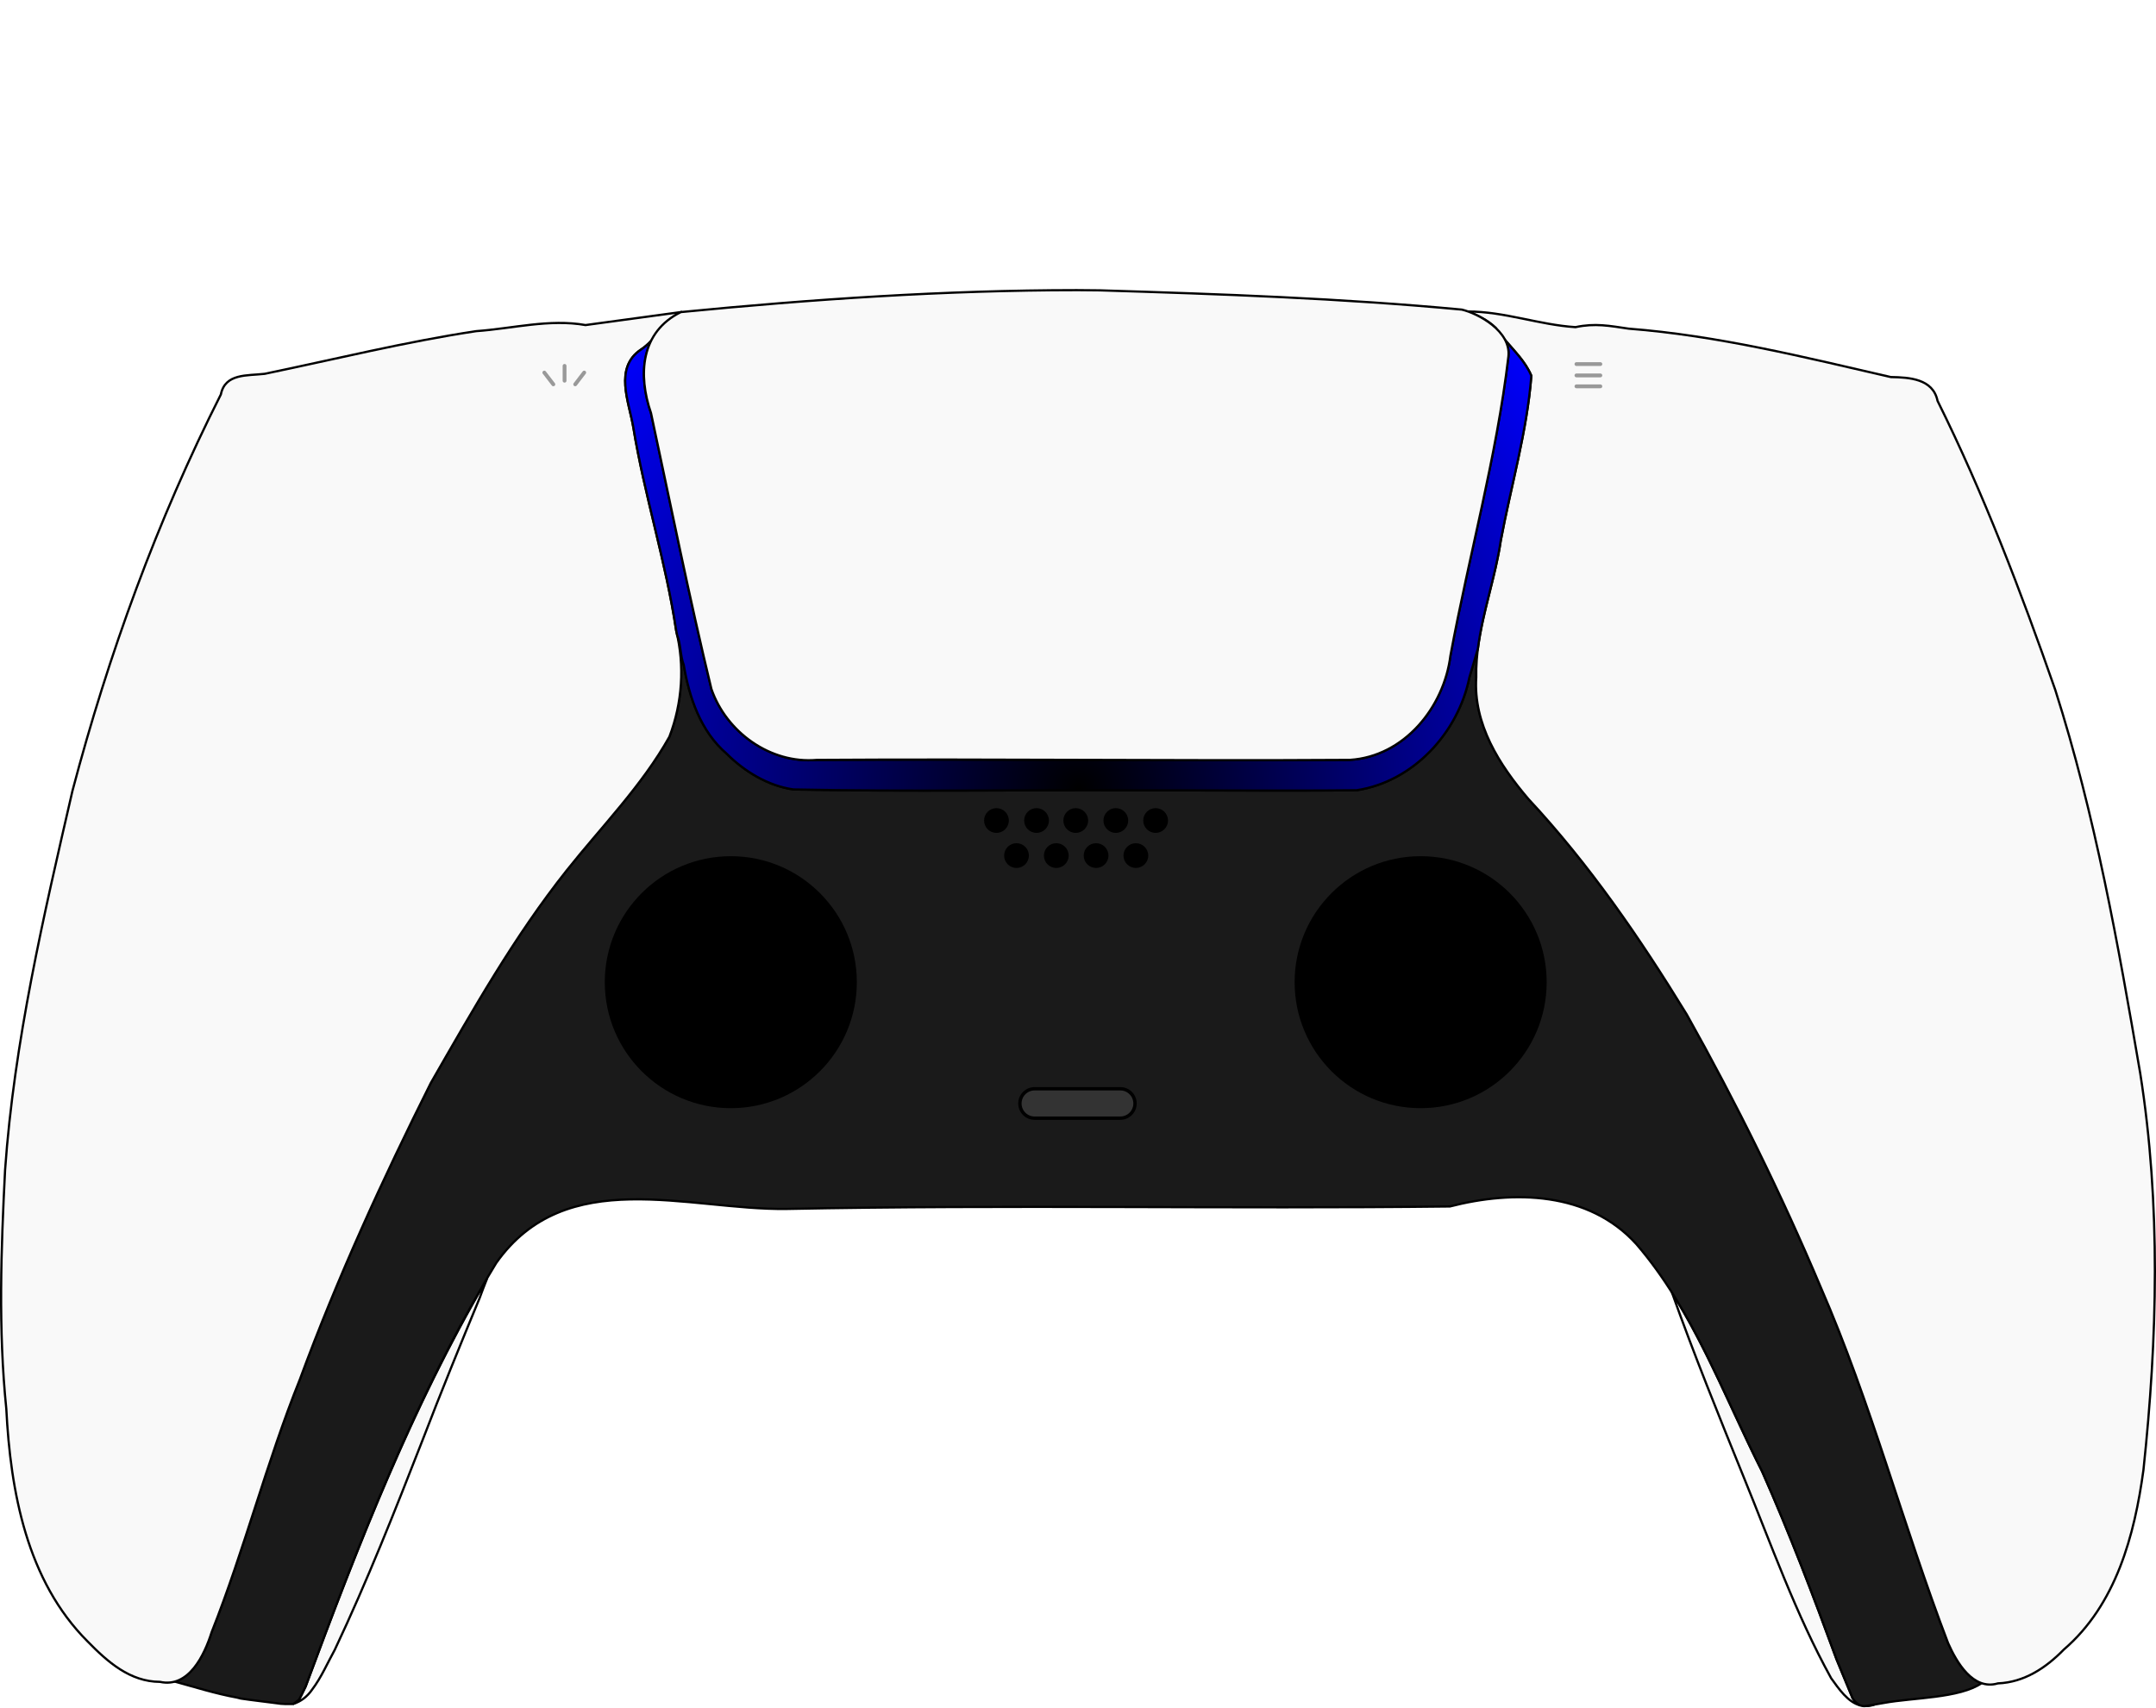
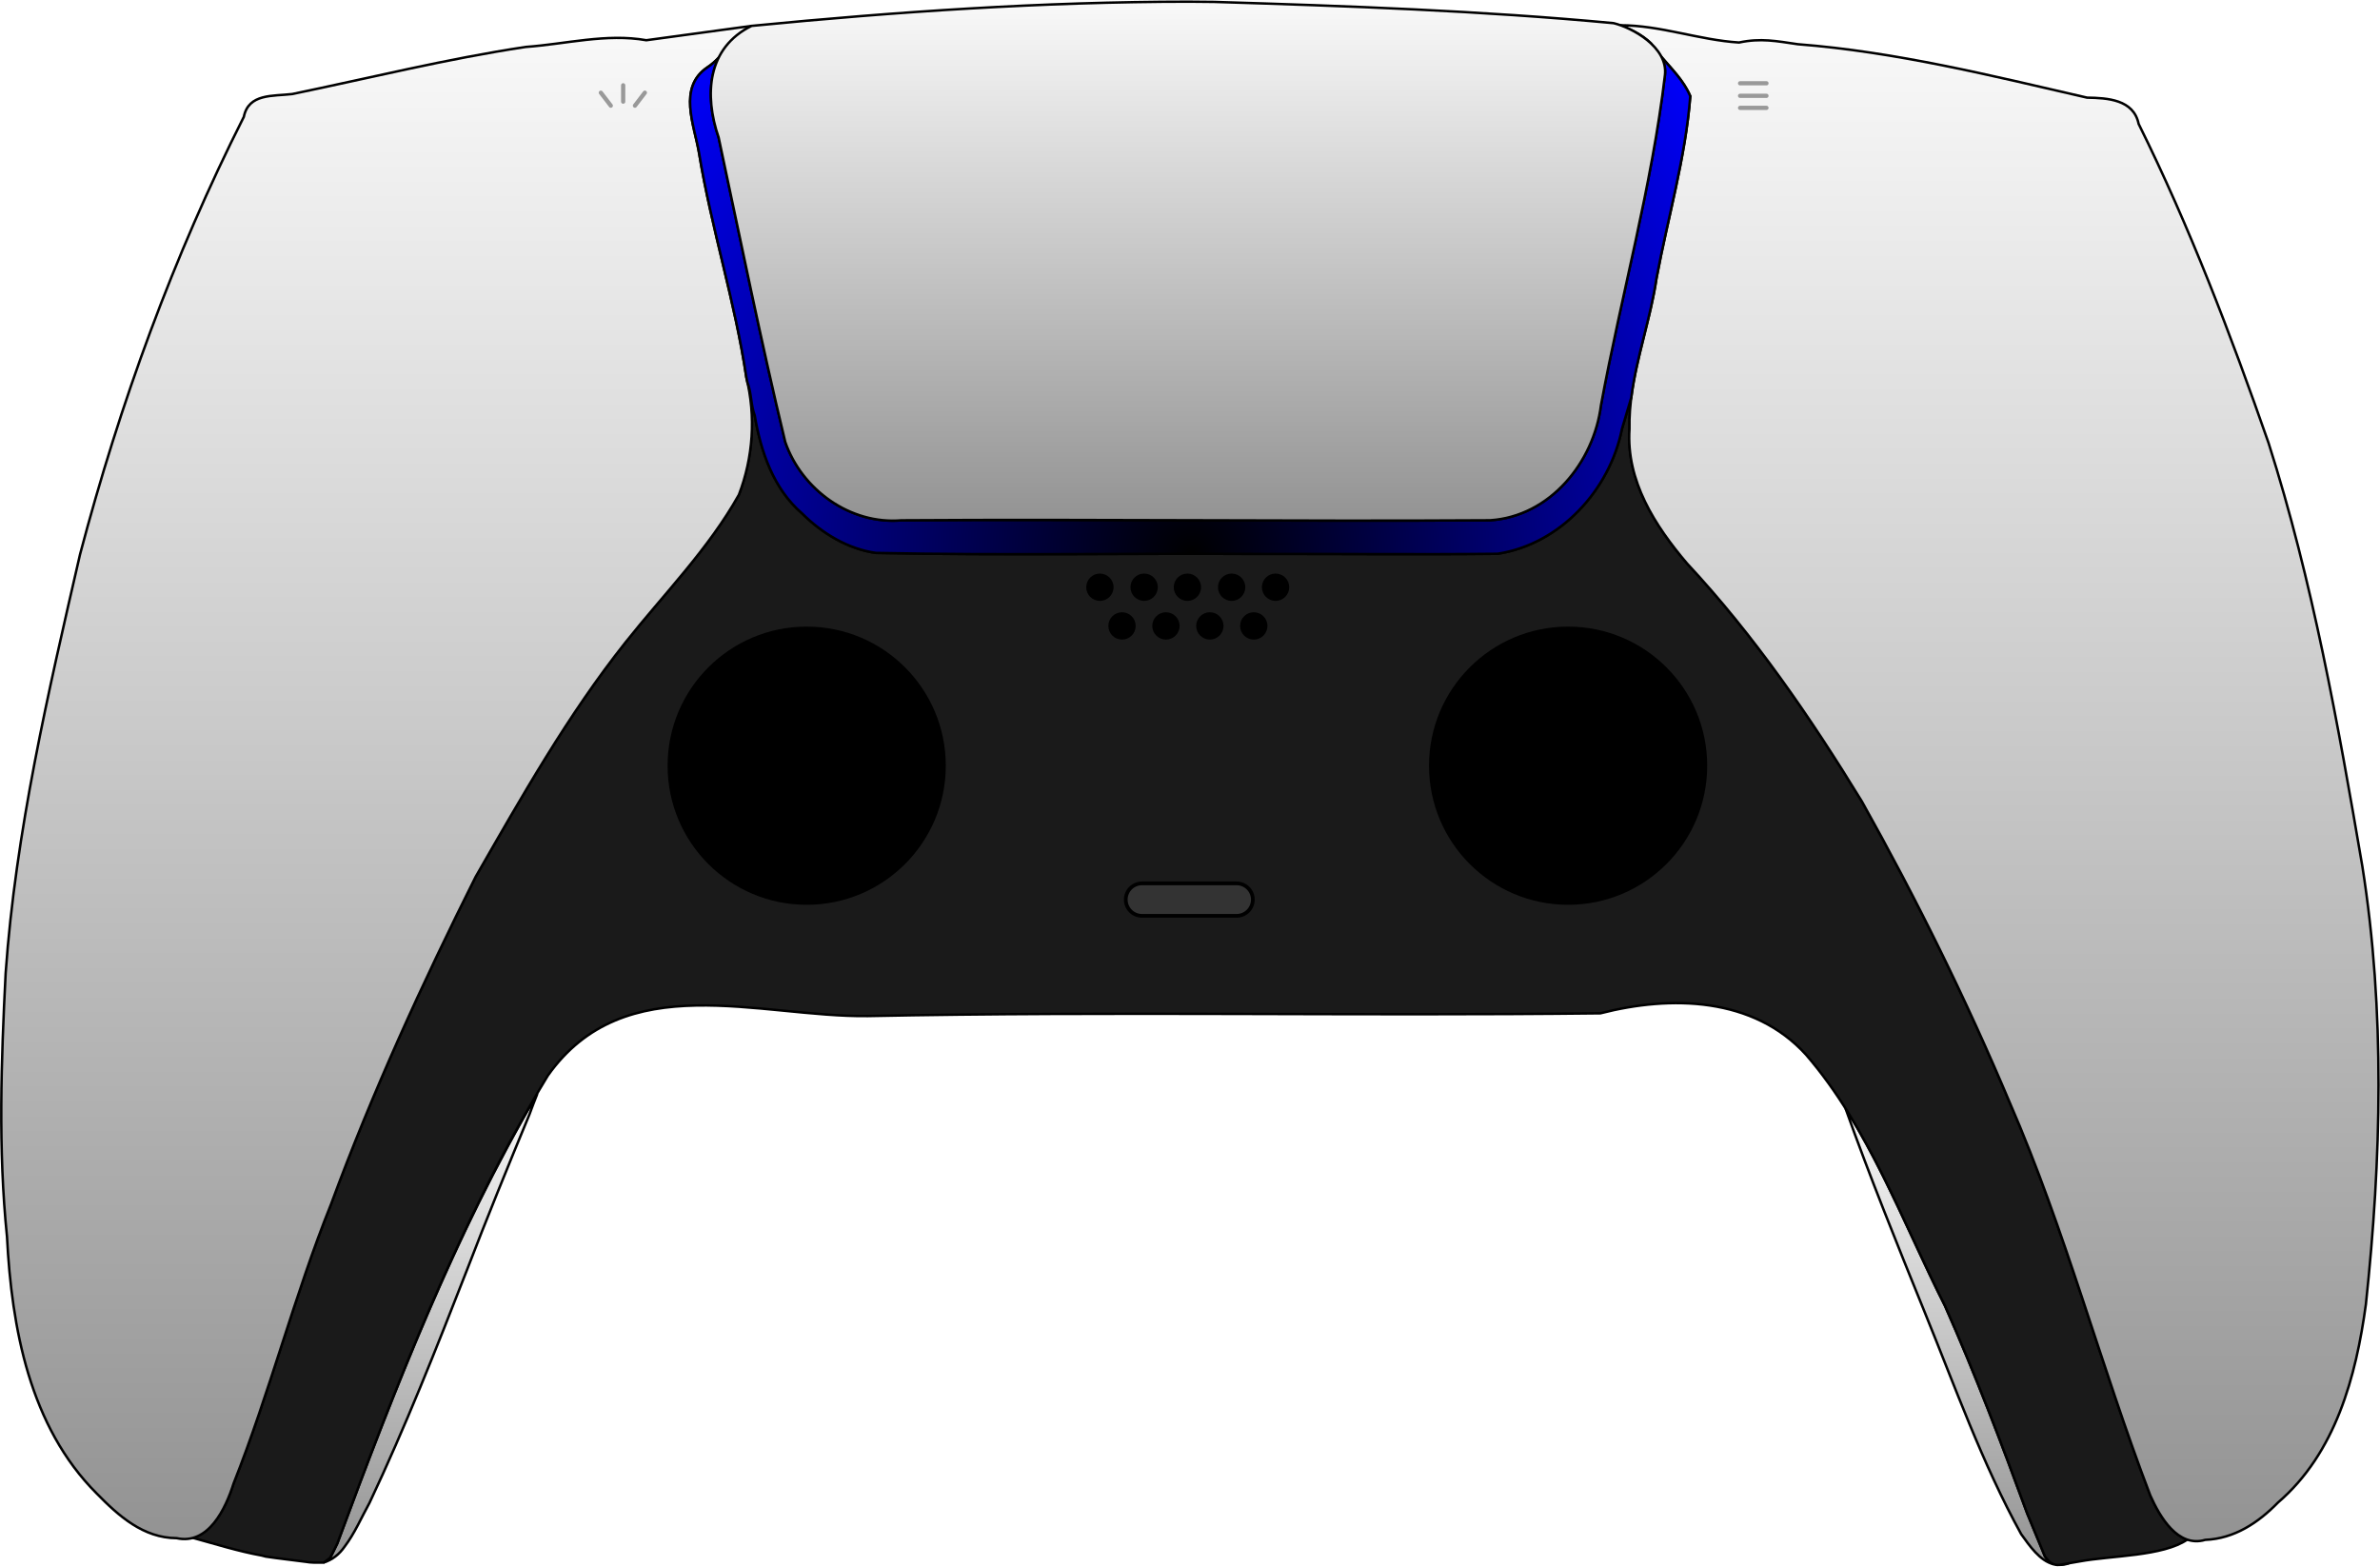
- <svg xmlns="http://www.w3.org/2000/svg" xmlns:xlink="http://www.w3.org/1999/xlink" width="1000mm" height="792.065mm" viewBox="0 0 1000 792.065" version="1.1" id="svg5">
-   <defs id="defs2">
-     <linearGradient id="linearGradient10241">
-       <stop style="stop-color:#000000;stop-opacity:1" offset="0" id="stop10237" />
-       <stop style="stop-color:#0000ff;stop-opacity:1" offset="1" id="stop10239" />
+ <svg xmlns="http://www.w3.org/2000/svg" width="3780" height="2488" viewBox="0 0 3780 2488" fill="none">
+   <path d="M2931.19 1760.59C2969.84 1869.23 3013.12 1976.13 3056.45 2082.98C3104.98 2201.88 3148 2323.85 3210.09 2436.52C3223.36 2454.83 3239.5 2479.05 3261.84 2484.42C3256.2 2482.28 3251.83 2477.45 3247.91 2472.02C3238.48 2449.18 3229.06 2426.34 3219.63 2403.5C3179.05 2292.49 3137.06 2181.98 3089.12 2073.93C3036.66 1970.25 2993.51 1859.02 2931.19 1760.59ZM3285.76 2482.84C3281.07 2483.66 3276.37 2484.49 3271.68 2485.28C3271.34 2485.34 3271.02 2485.36 3270.69 2485.4C3275.2 2485.43 3279.88 2484.88 3284.89 2483.17C3285.18 2483.06 3285.47 2482.95 3285.76 2482.84Z" fill="url(#paint0_linear_1_404)" stroke="black" stroke-width="3.898" />
+   <path d="M853.313 1737.34C721.324 1962.09 626.195 2207.34 535.798 2451.18C531.877 2458.8 528.464 2466.83 524.226 2474.18C520.682 2476.61 517.444 2479.94 513.713 2481.81C527.94 2477.35 538.925 2468.56 547.347 2456.36C563.398 2435.14 574.078 2410.03 586.942 2386.73C643.789 2266.29 692.74 2142.41 741.105 2018.39C773.11 1935.01 806.807 1852.29 840.957 1769.77C844.809 1758.92 849.086 1748.13 853.313 1737.34Z" fill="url(#paint1_linear_1_404)" stroke="black" stroke-width="3.898" />
+   <path d="M1187.01 607.288C1199.95 666.636 1195.36 728.746 1173.53 785.805C1125.37 871.759 1054.77 943.108 993.613 1020.03C901.773 1135.68 828.758 1264.92 755.327 1392.77C670.514 1562.03 591.256 1734.8 525.742 1912.61C467.259 2058.04 428.709 2210.51 371 2356.1C360.658 2388.88 340.106 2433.2 305.307 2442.15C340.59 2451.86 378.917 2463.92 415.559 2470.51C417.751 2471.08 419.944 2471.66 422.136 2472.23C442.91 2475.35 463.853 2477.6 484.692 2480.39C494.282 2482.17 504.009 2481.84 513.713 2481.81C517.444 2479.94 520.682 2476.61 524.227 2474.18C528.464 2466.83 531.877 2458.8 535.798 2451.18C630.048 2196.94 728.996 1940.93 869.986 1708.48C992.215 1535.34 1205.61 1615.86 1378.39 1613.73C1766.04 1605.92 2154.43 1613.93 2541.75 1609.38C2653.67 1580.56 2785.07 1583.2 2868.49 1675.2C2968.25 1790.91 3020.77 1938.84 3089.12 2073.93C3137.06 2181.98 3179.05 2292.49 3219.63 2403.5C3229.06 2426.34 3238.48 2449.18 3247.91 2472.02C3253.85 2480.25 3260.83 2487.14 3271.68 2485.28C3282.05 2483.53 3292.42 2481.69 3302.79 2479.89C3353.29 2470.54 3435.14 2471.93 3474.09 2445.12C3446.14 2435.66 3426.51 2400.67 3415.16 2375.05C3336.33 2168.95 3280.38 1954.13 3192.07 1751.44C3123.04 1587.69 3043.96 1427.82 2957.12 1272.88C2875.32 1139.24 2786.32 1009.64 2679.3 894.762C2628.35 834.818 2582.66 763.581 2587.99 681.568C2587.6 664.717 2588.76 648.053 2590.84 631.497C2585.88 648.162 2580.85 664.809 2575.97 681.5C2556.36 778.431 2478.07 864.158 2378.51 879.513C2251.31 880.883 2123.68 879.471 1996.32 879.787C1794.6 878.524 1592.79 882.315 1391.13 878.135C1346.92 872.039 1305.45 846.814 1273.99 815.481C1228.41 776.114 1208.55 717.549 1198.68 659.825C1192.53 643.745 1193.49 623.165 1187.01 607.288Z" fill="#1A1A1A" stroke="black" stroke-width="3.898" />
+   <path d="M1991.28 1015.81C2003.26 1015.81 2012.98 1006.1 2012.98 994.112C2012.98 982.127 2003.26 972.412 1991.28 972.412C1979.29 972.412 1969.58 982.127 1969.58 994.112C1969.58 1006.1 1979.29 1015.81 1991.28 1015.81Z" fill="black" />
+   <path d="M1921.53 1015.81C1933.51 1015.81 1943.23 1006.1 1943.23 994.112C1943.23 982.127 1933.51 972.412 1921.53 972.412C1909.54 972.412 1899.83 982.127 1899.83 994.112C1899.83 1006.1 1909.54 1015.81 1921.53 1015.81Z" fill="black" />
+   <path d="M1851.78 1015.81C1863.76 1015.81 1873.48 1006.1 1873.48 994.112C1873.48 982.127 1863.76 972.412 1851.78 972.412C1839.79 972.412 1830.08 982.127 1830.08 994.112C1830.08 1006.1 1839.79 1015.81 1851.78 1015.81Z" fill="black" />
+   <path d="M1782.03 1015.81C1794.02 1015.81 1803.73 1006.1 1803.73 994.112C1803.73 982.127 1794.02 972.412 1782.03 972.412C1770.05 972.412 1760.33 982.127 1760.33 994.112C1760.33 1006.1 1770.05 1015.81 1782.03 1015.81Z" fill="black" />
+   <path d="M2025.89 954.33C2037.88 954.33 2047.59 944.614 2047.59 932.63C2047.59 920.646 2037.88 910.931 2025.89 910.931C2013.91 910.931 2004.19 920.646 2004.19 932.63C2004.19 944.614 2013.91 954.33 2025.89 954.33Z" fill="black" />
+   <path d="M1956.14 954.33C1968.13 954.33 1977.84 944.614 1977.84 932.63C1977.84 920.646 1968.13 910.931 1956.14 910.931C1944.16 910.931 1934.44 920.646 1934.44 932.63C1934.44 944.614 1944.16 954.33 1956.14 954.33Z" fill="black" />
+   <path d="M1885.88 954.33C1897.86 954.33 1907.58 944.614 1907.58 932.63C1907.58 920.646 1897.86 910.931 1885.88 910.931C1873.89 910.931 1864.18 920.646 1864.18 932.63C1864.18 944.614 1873.89 954.33 1885.88 954.33Z" fill="black" />
+   <path d="M1817.16 954.33C1829.15 954.33 1838.86 944.614 1838.86 932.63C1838.86 920.646 1829.15 910.931 1817.16 910.931C1805.18 910.931 1795.46 920.646 1795.46 932.63C1795.46 944.614 1805.18 954.33 1817.16 954.33Z" fill="black" />
+   <path d="M1746.9 954.33C1758.88 954.33 1768.6 944.614 1768.6 932.63C1768.6 920.646 1758.88 910.931 1746.9 910.931C1734.91 910.931 1725.2 920.646 1725.2 932.63C1725.2 944.614 1734.91 954.33 1746.9 954.33Z" fill="black" />
+   <path d="M2490.52 1437.02C2612.53 1437.02 2711.44 1338.12 2711.44 1216.11C2711.44 1094.1 2612.53 995.187 2490.52 995.187C2368.51 995.187 2269.6 1094.1 2269.6 1216.11C2269.6 1338.12 2368.51 1437.02 2490.52 1437.02Z" fill="black" />
+   <path d="M1281.21 1437.02C1403.22 1437.02 1502.13 1338.12 1502.13 1216.11C1502.13 1094.1 1403.22 995.187 1281.21 995.187C1159.2 995.187 1060.29 1094.1 1060.29 1216.11C1060.29 1338.12 1159.2 1437.02 1281.21 1437.02Z" fill="black" />
+   <path d="M2572.89 40.112C2637.28 40.031 2698.55 63.586 2761.95 67.535C2796.62 60.169 2821.49 65.312 2855.33 70.223C3011.06 82.335 3163.11 120.146 3314.78 155.077C3347.31 155.574 3388.67 158.073 3396.65 196.744C3477.77 360.332 3542.93 531.39 3603.01 703.57C3672.84 922.781 3713.32 1149.71 3751.99 1376.04C3788.33 1605.89 3782.22 1840.88 3757.58 2071.56C3741.96 2186.41 3709.33 2307.88 3618.02 2386.33C3586.67 2418.43 3548.65 2443.8 3502.44 2445.65C3459.01 2458.61 3430.03 2408.62 3415.16 2375.05C3336.33 2168.95 3280.38 1954.13 3192.07 1751.44C3123.04 1587.69 3043.96 1427.82 2957.11 1272.88C2875.32 1139.24 2786.33 1009.64 2679.3 894.762C2628.35 834.818 2582.66 763.584 2587.98 681.571C2586.13 599.793 2619.1 522.203 2630.93 441.878C2648.87 345.63 2677.04 250.309 2684.54 152.743C2670.53 119.73 2640.83 97.458 2621.86 68.515C2608.17 55.19 2590.53 46.87 2572.89 40.112Z" fill="url(#paint2_linear_1_404)" stroke="black" stroke-width="3.898" />
+   <path d="M1193.73 41.11L1026.51 63.888C962.899 52.69 898.927 69.979 834.852 74.546C710.129 93.319 587.241 123.867 464.152 149.352C433.474 153.001 394.777 148.154 387.261 185.551C275.465 406.844 190.368 640.989 127.102 880.557C76.609 1099.82 24.876 1320.53 8.979 1545.49C1.882 1685.07 -3.09 1824.97 11.119 1964.27C18.483 2109.09 47.089 2265.47 153.52 2371.93C188.392 2407.6 227.622 2442.76 280.558 2442.96C330.985 2454.08 358.393 2396.07 371 2356.1C428.709 2210.51 467.259 2058.04 525.741 1912.61C591.256 1734.8 670.514 1562.03 755.326 1392.77C828.758 1264.92 901.773 1135.68 993.613 1020.03C1054.77 943.109 1125.37 871.76 1173.53 785.805C1196.32 726.24 1200.53 661.138 1185.41 599.454C1167.63 479.423 1129.93 363.042 1110.29 243.144C1102.73 198.235 1076.09 138.953 1123.58 106.947C1151.28 88.918 1163.23 56.259 1193.73 41.11Z" fill="url(#paint3_linear_1_404)" stroke="black" stroke-width="3.898" />
+   <path d="M2763.64 171.318H2805.56" stroke="#999999" stroke-width="6.703" stroke-linecap="round" />
+   <path d="M2763.64 152.167H2805.56" stroke="#999999" stroke-width="6.703" stroke-linecap="round" />
+   <path d="M2763.64 132.278H2805.56" stroke="#999999" stroke-width="6.703" stroke-linecap="round" />
+   <path d="M1024.2 147.199L1008.43 167.812" stroke="#999999" stroke-width="6.703" stroke-linecap="round" />
+   <path d="M989.754 135.466V161.424" stroke="#999999" stroke-width="6.703" stroke-linecap="round" />
+   <path d="M954.282 147.226L970.095 167.812" stroke="#999999" stroke-width="6.703" stroke-linecap="round" />
+   <path d="M2637.97 89.567C2642.82 98.596 2645.58 108.449 2644.33 119.235C2623.36 296.088 2575.03 468.572 2542.7 643.587C2531.4 734.14 2461.71 820.308 2366.5 826.314C2054.96 828.329 1743.35 824.291 1431.82 826.375C1350.54 833.347 1273.49 777.847 1247.19 701.978C1208.47 541.607 1175.95 379.64 1141.34 218.31C1126.34 174.678 1123.37 128.058 1142.02 91.081C1136.5 96.951 1130.54 102.415 1123.58 106.947C1076.09 138.952 1102.73 198.235 1110.29 243.143C1129.93 363.042 1167.63 479.422 1185.41 599.454C1186.04 602.034 1186.43 604.651 1187 607.242C1193.49 623.125 1192.52 643.73 1198.68 659.825C1208.55 717.549 1228.41 776.114 1273.99 815.48C1305.45 846.814 1346.92 872.039 1391.13 878.135C1592.79 882.315 1794.6 878.523 1996.32 879.787C2123.68 879.471 2251.31 880.883 2378.51 879.513C2478.07 864.158 2556.36 778.431 2575.97 681.499C2580.85 664.809 2585.88 648.161 2590.84 631.497C2598.88 567.707 2621.54 505.654 2630.93 441.88C2648.86 345.632 2677.04 250.305 2684.54 152.739C2674.09 128.113 2654.92 109.467 2637.97 89.567Z" fill="url(#paint4_radial_1_404)" stroke="black" stroke-width="3.904" />
+   <path d="M1887.91 2.642C1656.01 2.818 1424.43 18.497 1193.73 41.11C1123.07 75.811 1118.13 150.786 1141.34 218.31C1175.95 379.64 1208.46 541.609 1247.19 701.98C1273.48 777.849 1350.54 833.345 1431.81 826.373C1743.35 824.289 2054.96 828.329 2366.5 826.314C2461.71 820.308 2531.4 734.142 2542.7 643.589C2575.03 468.574 2623.36 296.09 2644.33 119.237C2649.51 74.626 2591.51 43.63 2562.74 36.78C2351.93 16.966 2140.04 9.542 1928.43 3.02C1914.93 2.814 1901.42 2.68 1887.91 2.634V2.642Z" fill="url(#paint5_linear_1_404)" stroke="black" stroke-width="3.898" />
+   <path d="M1813.75 1403C1806.92 1403 1800.36 1405.71 1795.53 1410.55C1790.69 1415.38 1787.98 1421.94 1787.98 1428.78C1787.98 1432.16 1788.64 1435.51 1789.94 1438.64C1791.23 1441.77 1793.13 1444.61 1795.52 1447.01C1797.92 1449.4 1800.76 1451.3 1803.89 1452.6C1807.02 1453.89 1810.37 1454.56 1813.75 1454.56H1964.02C1967.4 1454.56 1970.76 1453.89 1973.89 1452.6C1977.02 1451.3 1979.86 1449.4 1982.25 1447.01C1984.65 1444.61 1986.55 1441.77 1987.84 1438.64C1989.14 1435.51 1989.8 1432.16 1989.8 1428.78C1989.8 1425.39 1989.14 1422.04 1987.84 1418.91C1986.54 1415.78 1984.64 1412.94 1982.25 1410.55C1979.86 1408.15 1977.01 1406.25 1973.88 1404.96C1970.76 1403.66 1967.4 1403 1964.02 1403H1813.75Z" fill="#333333" stroke="black" stroke-width="5.893" stroke-linecap="round" stroke-linejoin="round" />
+   <defs>
+     <linearGradient id="paint0_linear_1_404" x1="3108.48" y1="1760.59" x2="3108.48" y2="2485.41" gradientUnits="userSpaceOnUse">
+       <stop stop-color="#F9F9F9" />
+       <stop offset="1" stop-color="#939393" />
    </linearGradient>
-     <linearGradient id="linearGradient8705">
-       <stop style="stop-color:#0000ff;stop-opacity:1;" offset="0" id="stop8703" />
+     <linearGradient id="paint1_linear_1_404" x1="683.513" y1="1737.34" x2="683.513" y2="2481.81" gradientUnits="userSpaceOnUse">
+       <stop stop-color="#F9F9F9" />
+       <stop offset="1" stop-color="#939393" />
    </linearGradient>
-     <linearGradient id="linearGradient8655">
-       <stop style="stop-color:#0000ff;stop-opacity:1;" offset="0" id="stop8653" />
+     <linearGradient id="paint2_linear_1_404" x1="3175.27" y1="40.112" x2="3175.27" y2="2447.75" gradientUnits="userSpaceOnUse">
+       <stop stop-color="#F9F9F9" />
+       <stop offset="1" stop-color="#939393" />
    </linearGradient>
-     <linearGradient id="linearGradient8629">
-       <stop style="stop-color:#0000ff;stop-opacity:1;" offset="0" id="stop8627" />
+     <linearGradient id="paint3_linear_1_404" x1="598.175" y1="41.11" x2="598.175" y2="2444.35" gradientUnits="userSpaceOnUse">
+       <stop stop-color="#F9F9F9" />
+       <stop offset="1" stop-color="#939393" />
    </linearGradient>
-     <linearGradient id="linearGradient8541">
-       <stop style="stop-color:#000000;stop-opacity:1;" offset="0" id="stop8539" />
+     <radialGradient id="paint4_radial_1_404" cx="0" cy="0" r="1" gradientUnits="userSpaceOnUse" gradientTransform="translate(1892.06 877.399) rotate(-45.1732) scale(1110.54 1119.44)">
+       <stop />
+       <stop offset="1" stop-color="#0000FF" />
+     </radialGradient>
+     <linearGradient id="paint5_linear_1_404" x1="1886.78" y1="2.634" x2="1886.78" y2="826.964" gradientUnits="userSpaceOnUse">
+       <stop stop-color="#F9F9F9" />
+       <stop offset="1" stop-color="#939393" />
    </linearGradient>
-     <radialGradient xlink:href="#linearGradient10241" id="radialGradient10243" cx="932.408" cy="523.576" fx="932.408" fy="523.576" r="204.275" gradientTransform="matrix(1.014026,-1.020175,1.02842,1.022079,-983.3549,782.1353)" gradientUnits="userSpaceOnUse" />
  </defs>
-   <g id="g26772" transform="matrix(3.897851,0,0,3.897851,-43.80702,-57.86266)">
-     <path id="path23691" style="fill:#f9f9f9;stroke:#000000;stroke-width:1px;stroke-linecap:butt;stroke-linejoin:miter;stroke-opacity:1" d="m 794.459,637.629 c 9.918,27.871 21.02,55.298 32.137,82.711 12.449,30.504 23.486,61.794 39.416,90.701 3.403,4.697 7.544,10.911 13.277,12.287 -1.446,-0.548 -2.57,-1.786 -3.574,-3.18 -2.418,-5.86 -4.837,-11.72 -7.256,-17.58 -10.41,-28.478 -21.184,-56.83 -33.482,-84.551 -13.457,-26.599 -24.529,-55.135 -40.518,-80.389 z m 90.967,185.295 c -1.204,0.21 -2.409,0.424 -3.613,0.627 -0.087,0.015 -0.169,0.021 -0.254,0.031 1.157,0.007 2.359,-0.134 3.643,-0.572 0.075,-0.028 0.15,-0.058 0.225,-0.086 z" transform="scale(0.2645833)" />
-     <path id="path23453" style="display:inline;fill:#f9f9f9;stroke:#000000;stroke-width:1px;stroke-linecap:butt;stroke-linejoin:miter;stroke-opacity:1" d="m 261.377,631.664 c -33.862,57.661 -58.268,120.579 -81.459,183.139 -1.006,1.953 -1.882,4.014 -2.969,5.9 -0.909,0.621 -1.74,1.477 -2.697,1.957 3.65,-1.146 6.468,-3.399 8.629,-6.529 4.118,-5.443 6.858,-11.887 10.158,-17.865 14.584,-30.898 27.143,-62.679 39.551,-94.496 8.211,-21.393 16.856,-42.613 25.617,-63.785 0.988,-2.784 2.085,-5.551 3.17,-8.32 z" transform="scale(0.2645833)" />
-   </g>
-   <g id="g26754" transform="matrix(3.897851,0,0,3.897851,-43.80702,-57.86266)">
-     <path id="path17957" style="display:inline;fill:#1a1a1a;stroke:#000000;stroke-width:1px;stroke-linecap:butt;stroke-linejoin:miter;stroke-opacity:1" d="m 346.988,341.748 c 3.318,15.226 2.141,31.16 -3.459,45.799 -12.356,22.052 -30.468,40.356 -46.158,60.09 -23.562,29.671 -42.294,62.827 -61.133,95.629 -21.759,43.422 -42.093,87.747 -58.9,133.365 -15.004,37.311 -24.894,76.426 -39.699,113.777 -2.653,8.411 -7.926,19.781 -16.854,22.076 9.052,2.491 18.885,5.584 28.285,7.277 0.563,0.146 1.125,0.293 1.688,0.439 5.33,0.802 10.702,1.379 16.049,2.094 2.46,0.457 4.956,0.373 7.445,0.365 0.957,-0.48 1.788,-1.336 2.697,-1.957 1.087,-1.887 1.963,-3.947 2.969,-5.9 24.18,-65.226 49.565,-130.905 85.736,-190.541 31.358,-44.42 86.105,-23.764 130.432,-24.311 99.453,-2.001 199.093,0.053 298.461,-1.115 28.714,-7.394 62.426,-6.716 83.828,16.887 25.593,29.685 39.067,67.637 56.602,102.295 12.299,27.721 23.072,56.072 33.482,84.551 2.418,5.86 4.837,11.72 7.256,17.58 1.523,2.112 3.314,3.878 6.098,3.402 2.661,-0.449 5.322,-0.923 7.982,-1.383 12.956,-2.399 33.953,-2.043 43.945,-8.922 -7.169,-2.427 -12.206,-11.403 -15.117,-17.975 -20.224,-52.876 -34.578,-107.99 -57.234,-159.99 -17.711,-42.01 -37.998,-83.025 -60.277,-122.773 -20.985,-34.287 -43.817,-67.536 -71.275,-97.008 -13.071,-15.379 -24.791,-33.655 -23.426,-54.695 -0.098,-4.323 0.197,-8.598 0.732,-12.846 -1.273,4.275 -2.563,8.546 -3.814,12.828 -5.032,24.868 -25.118,46.861 -50.66,50.801 -32.634,0.351 -65.376,-0.011 -98.051,0.07 -51.752,-0.324 -103.526,0.648 -155.264,-0.424 -11.342,-1.564 -21.98,-8.036 -30.051,-16.074 -11.693,-10.099 -16.789,-25.124 -19.32,-39.934 -1.579,-4.125 -1.333,-9.405 -2.994,-13.479 z" transform="scale(0.2645833)" />
-     <g id="g19181">
-       <circle style="opacity:1;fill:#000000;fill-opacity:1;stroke:none;stroke-width:0.455;stroke-linecap:round;stroke-linejoin:miter;stroke-miterlimit:4;stroke-dasharray:none" id="circle19152" cx="146.4" cy="116.678" r="1.473" />
-       <circle style="opacity:1;fill:#000000;fill-opacity:1;stroke:none;stroke-width:0.455;stroke-linecap:round;stroke-linejoin:miter;stroke-miterlimit:4;stroke-dasharray:none" id="circle19150" cx="141.666" cy="116.678" r="1.473" />
-       <circle style="opacity:1;fill:#000000;fill-opacity:1;stroke:none;stroke-width:0.455;stroke-linecap:round;stroke-linejoin:miter;stroke-miterlimit:4;stroke-dasharray:none" id="circle19148" cx="136.931" cy="116.678" r="1.473" />
-       <circle style="opacity:1;fill:#000000;fill-opacity:1;stroke:none;stroke-width:0.455;stroke-linecap:round;stroke-linejoin:miter;stroke-miterlimit:4;stroke-dasharray:none" id="circle19146" cx="132.197" cy="116.678" r="1.473" />
-       <circle style="opacity:1;fill:#000000;fill-opacity:1;stroke:none;stroke-width:0.455;stroke-linecap:round;stroke-linejoin:miter;stroke-miterlimit:4;stroke-dasharray:none" id="circle19144" cx="148.75" cy="112.505" r="1.473" />
-       <circle style="opacity:1;fill:#000000;fill-opacity:1;stroke:none;stroke-width:0.455;stroke-linecap:round;stroke-linejoin:miter;stroke-miterlimit:4;stroke-dasharray:none" id="circle19142" cx="144.015" cy="112.505" r="1.473" />
-       <circle style="opacity:1;fill:#000000;fill-opacity:1;stroke:none;stroke-width:0.455;stroke-linecap:round;stroke-linejoin:miter;stroke-miterlimit:4;stroke-dasharray:none" id="circle19140" cx="139.246" cy="112.505" r="1.473" />
-       <circle style="opacity:1;fill:#000000;fill-opacity:1;stroke:none;stroke-width:0.455;stroke-linecap:round;stroke-linejoin:miter;stroke-miterlimit:4;stroke-dasharray:none" id="circle19138" cx="134.581" cy="112.505" r="1.473" />
-       <circle style="opacity:1;fill:#000000;fill-opacity:1;stroke:none;stroke-width:0.455;stroke-linecap:round;stroke-linejoin:miter;stroke-miterlimit:4;stroke-dasharray:none" id="path18990" cx="129.812" cy="112.505" r="1.473" />
-     </g>
-     <ellipse style="opacity:1;fill:#000000;fill-opacity:1;stroke:#000000;stroke-width:0;stroke-linecap:round;stroke-linejoin:miter;stroke-miterlimit:4;stroke-dasharray:none" id="circle19789" cx="180.288" cy="131.747" rx="14.996" ry="14.996" />
-     <ellipse style="opacity:1;mix-blend-mode:normal;fill:#000000;fill-opacity:1;stroke:#000000;stroke-width:0;stroke-linecap:round;stroke-linejoin:miter;stroke-miterlimit:4;stroke-dasharray:none" id="path19259" cx="98.201" cy="131.747" rx="14.996" ry="14.996" />
-   </g>
-   <g id="g26728" transform="matrix(3.897851,0,0,3.897851,-43.80702,-57.86266)">
-     <path style="display:inline;fill:#f9f9f9;stroke:#000000;stroke-width:0.265px;stroke-linecap:butt;stroke-linejoin:miter;stroke-opacity:1" d="m 185.88,51.921 c 4.371,-0.005 8.53,1.593 12.833,1.861 2.353,-0.5 4.041,-0.151 6.338,0.182 10.571,0.822 20.892,3.389 31.187,5.76 2.208,0.034 5.016,0.203 5.557,2.828 5.506,11.104 9.929,22.716 14.008,34.403 4.74,14.88 7.487,30.284 10.112,45.647 2.467,15.602 2.052,31.553 0.38,47.212 -1.06,7.795 -3.275,16.041 -9.473,21.366 -2.128,2.179 -4.708,3.901 -7.845,4.026 -2.949,0.88 -4.916,-2.514 -5.925,-4.792 -5.351,-13.99 -9.149,-28.572 -15.143,-42.33 -4.686,-11.115 -10.054,-21.967 -15.949,-32.484 -5.552,-9.072 -11.593,-17.869 -18.858,-25.666 -3.458,-4.069 -6.56,-8.904 -6.198,-14.471 -0.126,-5.551 2.112,-10.818 2.915,-16.27 1.217,-6.533 3.13,-13.004 3.639,-19.626 -0.951,-2.241 -2.967,-3.753 -4.255,-5.717 -0.929,-0.904 -2.127,-1.469 -3.324,-1.928 z" id="path4128" />
-     <path id="path2575" style="display:inline;fill:#f9f9f9;fill-opacity:1;stroke:#000000;stroke-width:1px;stroke-linecap:butt;stroke-linejoin:miter;stroke-opacity:1" d="m 348.711,196.494 -42.9,5.844 c -16.319,-2.873 -32.731,1.563 -49.17,2.734 -31.998,4.816 -63.525,12.653 -95.104,19.191 -7.871,0.936 -17.798,-0.307 -19.727,9.287 -28.681,56.773 -50.513,116.843 -66.744,178.305 -12.954,56.253 -26.226,112.875 -30.305,170.59 -1.821,35.808 -3.096,71.701 0.549,107.438 1.889,37.155 9.228,77.274 36.533,104.586 8.946,9.153 19.011,18.173 32.592,18.223 12.937,2.853 19.969,-12.03 23.203,-22.283 14.805,-37.351 24.695,-76.466 39.699,-113.777 16.808,-45.618 37.142,-89.943 58.9,-133.365 18.839,-32.802 37.571,-65.958 61.133,-95.629 15.69,-19.733 33.802,-38.038 46.158,-60.09 5.846,-15.282 6.928,-31.984 3.047,-47.809 -4.561,-30.794 -14.233,-60.652 -19.271,-91.412 -1.94,-11.521 -8.775,-26.73 3.41,-34.941 7.107,-4.625 10.171,-13.004 17.996,-16.891 z" transform="scale(0.2645833)" />
-     <g id="g17054" style="display:inline">
-       <path style="opacity:1;fill:none;stroke:#999999;stroke-width:0.455;stroke-linecap:round;stroke-linejoin:miter;stroke-miterlimit:4;stroke-dasharray:none;stroke-opacity:1" d="m 198.827,60.828 h 2.845" id="path17047" />
-       <path style="opacity:1;fill:none;stroke:#999999;stroke-width:0.455;stroke-linecap:round;stroke-linejoin:miter;stroke-miterlimit:4;stroke-dasharray:none;stroke-opacity:1" d="m 198.827,59.528 h 2.845" id="path17599" />
-       <path style="display:inline;opacity:1;fill:none;stroke:#999999;stroke-width:0.455;stroke-linecap:round;stroke-linejoin:miter;stroke-miterlimit:4;stroke-dasharray:none;stroke-opacity:1" d="m 198.827,58.178 h 2.845" id="path17517" />
-     </g>
-     <g id="g26712">
-       <path style="opacity:1;fill:none;stroke:#999999;stroke-width:0.455;stroke-linecap:round;stroke-linejoin:miter;stroke-miterlimit:4;stroke-dasharray:none;stroke-opacity:1" d="m 80.756,59.19 -1.071,1.399" id="path17681" />
-       <path style="opacity:1;fill:none;stroke:#999999;stroke-width:0.455;stroke-linecap:round;stroke-linejoin:miter;stroke-miterlimit:4;stroke-dasharray:none;stroke-opacity:1" d="m 78.418,58.394 v 1.762" id="path17093" />
-       <path style="opacity:1;fill:none;stroke:#999999;stroke-width:0.455;stroke-linecap:round;stroke-linejoin:miter;stroke-miterlimit:4;stroke-dasharray:none;stroke-opacity:1" d="m 76.01,59.192 1.073,1.397" id="path17683" />
-     </g>
-   </g>
-   <path id="path9262" style="display:inline;fill:url(#radialGradient10243);fill-opacity:1;fill-rule:nonzero;stroke:#000000;stroke-width:1.033;stroke-linecap:butt;stroke-linejoin:miter;stroke-miterlimit:4;stroke-dasharray:none;stroke-opacity:1" d="m 697.944,157.604 c 1.283,2.389 2.013,4.996 1.682,7.85 -5.548,46.792 -18.336,92.429 -26.89,138.735 -2.988,23.959 -21.427,46.758 -46.618,48.347 -82.43,0.533 -164.875,-0.535 -247.302,0.016 -21.504,1.845 -41.891,-12.839 -48.848,-32.913 -10.246,-42.431 -18.851,-85.285 -28.008,-127.971 -3.968,-11.544 -4.753,-23.879 0.181,-33.662 -1.46,1.553 -3.036,2.999 -4.879,4.198 -12.566,8.468 -5.518,24.153 -3.517,36.035 5.196,31.723 15.171,62.515 19.875,94.274 0.167,0.683 0.271,1.375 0.421,2.061 1.718,4.202 1.462,9.654 3.092,13.913 2.611,15.273 7.866,30.768 19.925,41.184 8.324,8.29 19.295,14.964 30.992,16.577 53.357,1.106 106.752,0.103 160.124,0.437 33.698,-0.084 67.465,0.29 101.12,-0.072 26.341,-4.063 47.056,-26.745 52.246,-52.391 1.291,-4.416 2.621,-8.821 3.934,-13.23 2.126,-16.878 8.122,-33.296 10.607,-50.169 4.745,-25.466 12.201,-50.688 14.184,-76.502 -2.766,-6.516 -7.838,-11.449 -12.321,-16.714 z" />
-   <path id="path6056" style="display:inline;fill:#f9f9f9;stroke:#000000;stroke-width:1.031px;stroke-linecap:butt;stroke-linejoin:miter;stroke-opacity:1" d="m 499.49,134.605 c -61.358,0.047 -122.629,4.195 -183.669,10.178 -18.694,9.181 -20.002,29.018 -13.862,46.884 9.158,42.685 17.761,85.54 28.007,127.971 6.957,20.074 27.344,34.757 48.848,32.912 82.427,-0.551 164.873,0.517 247.303,-0.016 25.191,-1.589 43.63,-24.387 46.618,-48.346 8.554,-46.306 21.342,-91.943 26.89,-138.735 1.369,-11.803 -13.975,-20.004 -21.587,-21.817 -55.779,-5.242 -111.841,-7.207 -167.828,-8.932 -3.573,-0.054 -7.147,-0.09 -10.721,-0.102 z" />
-   <g id="g26664" style="display:inline" transform="matrix(3.897851,0,0,3.897851,-43.80702,-57.86266)">
-     <path id="rect21794" style="opacity:1;fill:#333333;fill-opacity:1;stroke:#000000;stroke-width:1.512;stroke-linecap:round;stroke-linejoin:round;stroke-miterlimit:4;stroke-dasharray:none" d="m 507.779,545.889 a 6.614,6.614 0 0 0 -6.613,6.613 6.614,6.614 0 0 0 6.613,6.615 h 38.551 a 6.614,6.614 0 0 0 6.615,-6.615 6.614,6.614 0 0 0 -6.615,-6.613 z" transform="scale(0.2645833)" />
-   </g>
-   <style type="text/css" id="style2">
- 	.st0{fill:#61E0DF;}
- 	.st1{fill:#3ED8D2;}
- </style>
-   <style type="text/css" id="style2-5">
- 	.st0{fill:#3ED8D2;}
- 	.st1{fill:#61E0DF;}
- 	.st2{opacity:8.000000e-002;}
- </style>
</svg>
